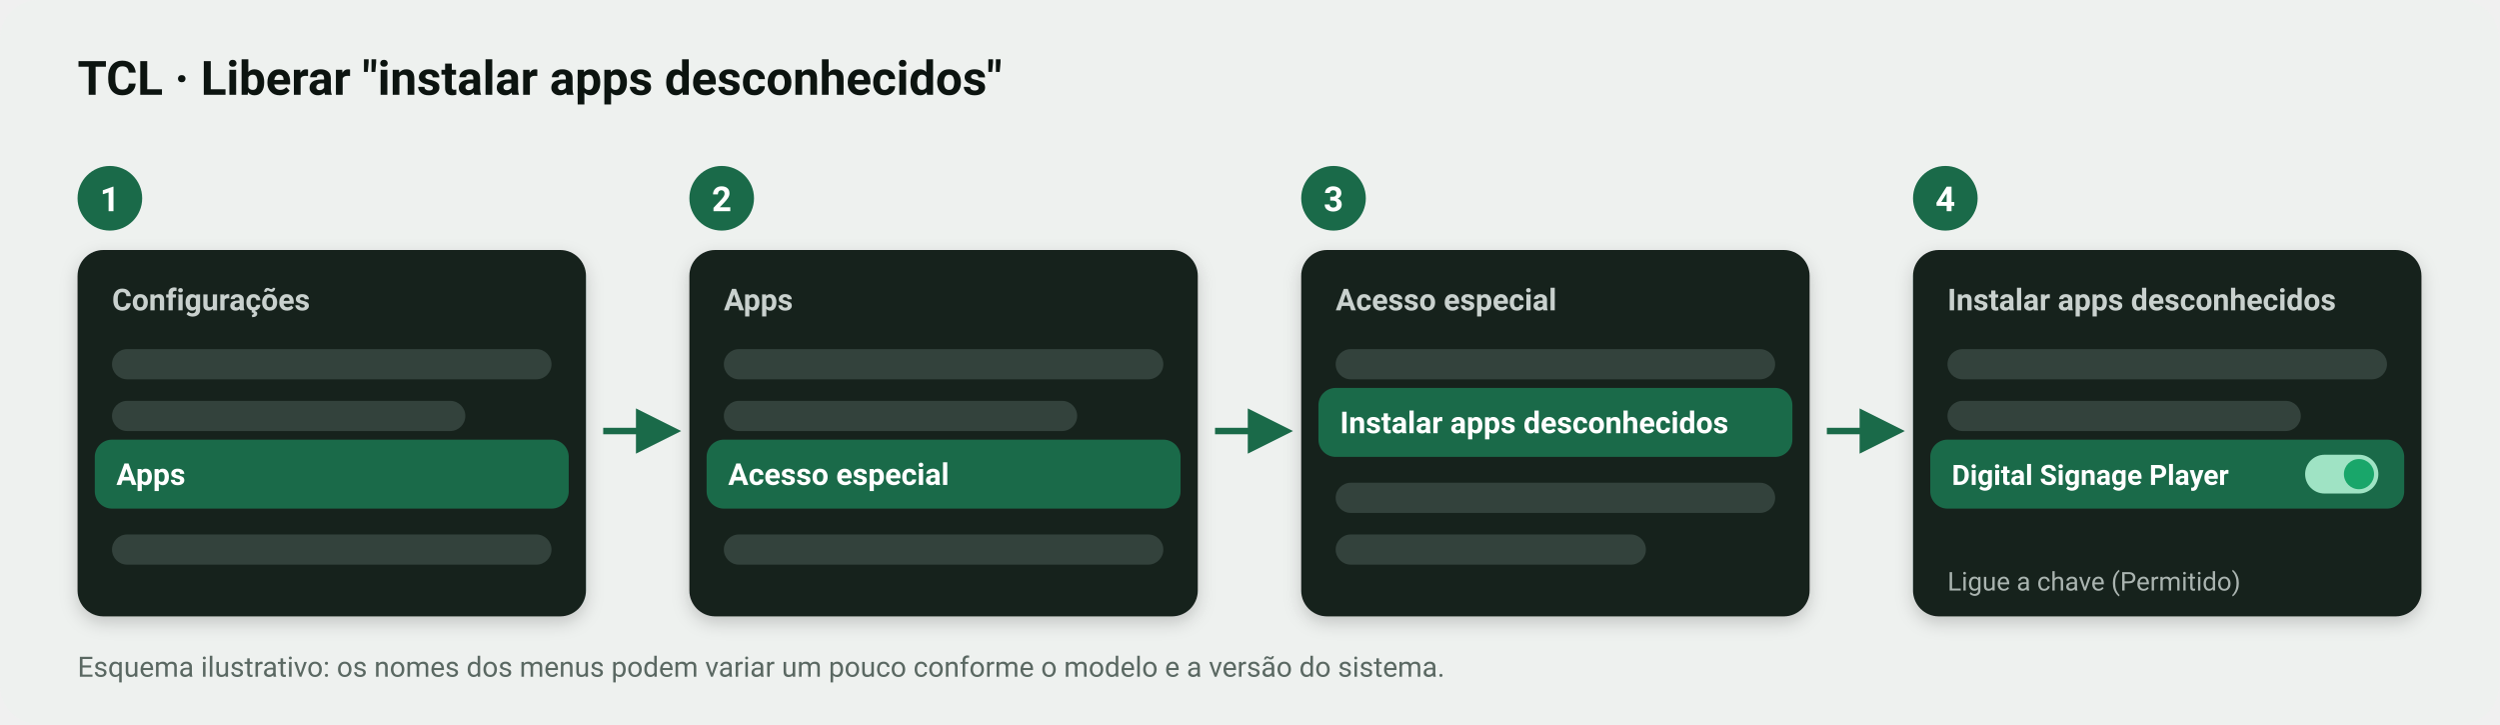
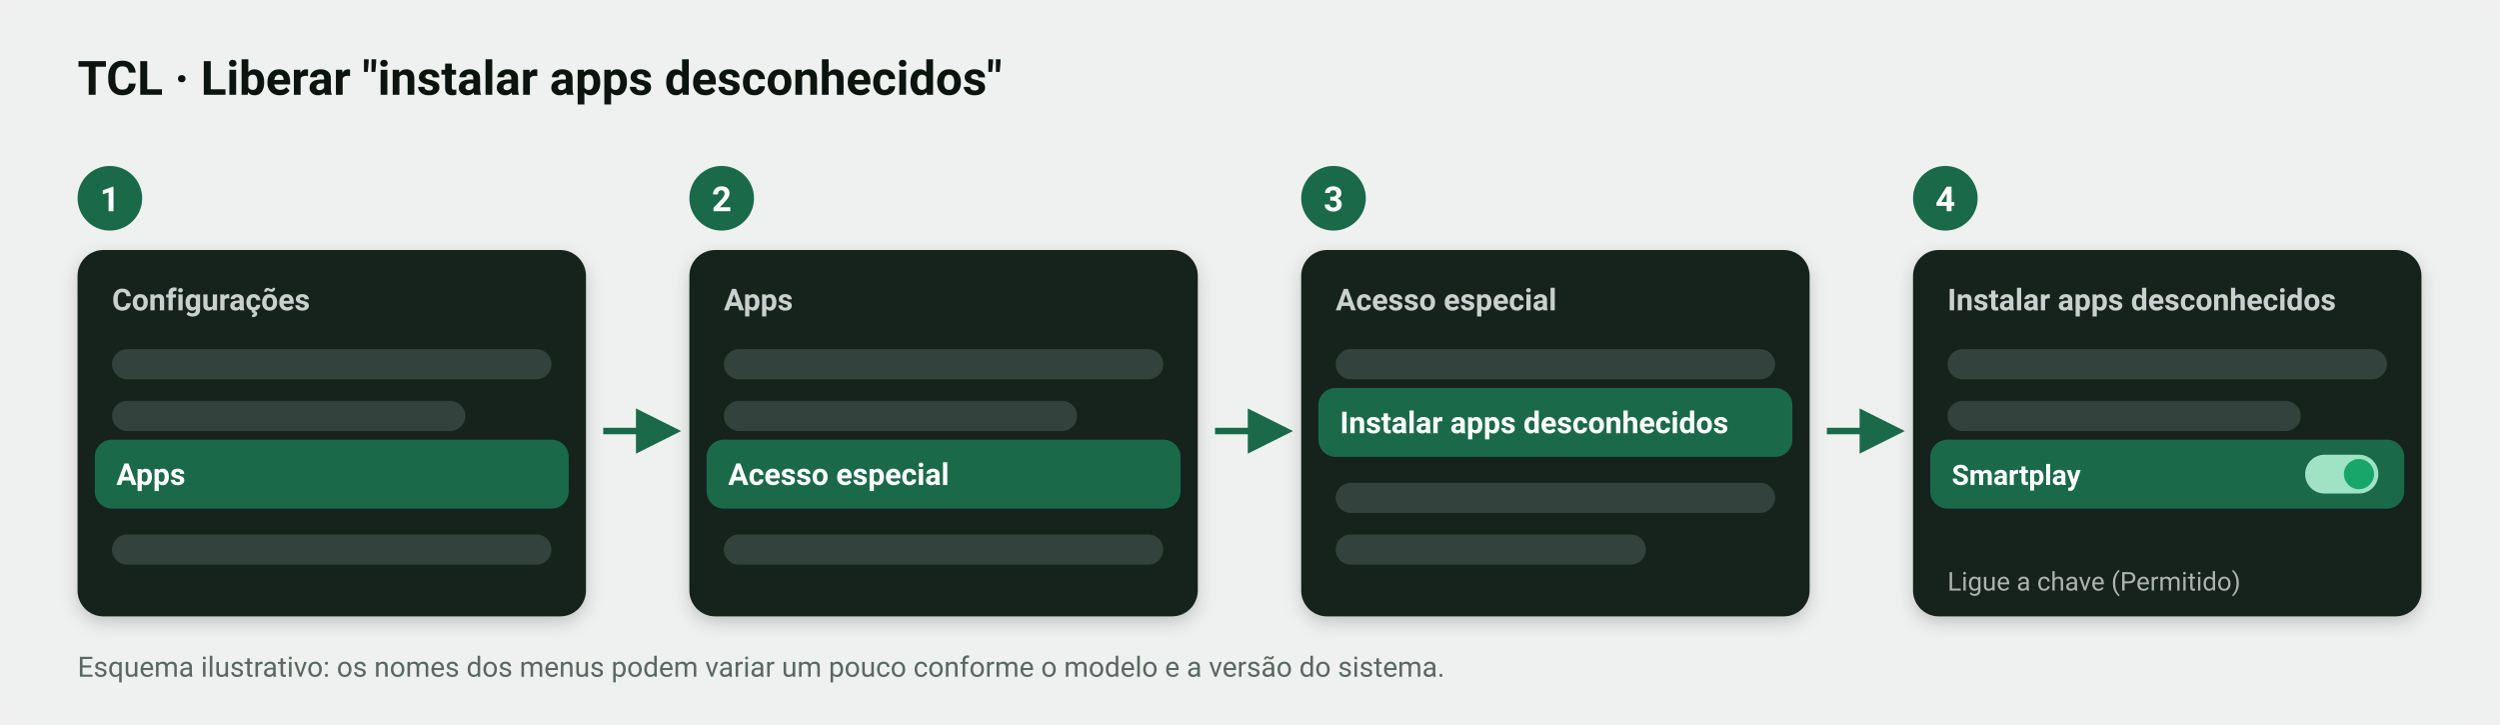
<svg xmlns="http://www.w3.org/2000/svg" viewBox="0 0 1160 336" width="1160" height="336" font-family="'Segoe UI', Roboto, 'Helvetica Neue', Arial, sans-serif">
  <defs>
    <marker id="arrow" viewBox="0 0 10 10" refX="8" refY="5" markerWidth="7" markerHeight="7" orient="auto-start-reverse">
      <path d="M0 0 L10 5 L0 10 z" fill="#1a6a49" />
    </marker>
    <filter id="shadow" x="-10%" y="-10%" width="130%" height="140%">
      <feDropShadow dx="0" dy="3" stdDeviation="4" flood-color="#06120d" flood-opacity=".18" />
    </filter>
  </defs>
  <rect width="1160" height="336" rx="18" fill="#eef1ef" />
  <text x="36" y="44" font-size="22" font-weight="700" fill="#0c1410" text-anchor="start">TCL · Liberar "instalar apps desconhecidos"</text>
  <circle cx="51" cy="92" r="15" fill="#1a6a49" />
  <text x="51" y="98" font-size="16" font-weight="700" fill="#ffffff" text-anchor="middle">1</text>
  <rect x="36" y="116" width="236" height="170" rx="12" fill="#16201c" filter="url(#shadow)" />
  <text x="52" y="144" font-size="14" font-weight="700" fill="#c9d1ce" text-anchor="start">Configurações</text>
  <rect x="52" y="162" width="204" height="14" rx="7" fill="#33423c" />
  <rect x="52" y="186" width="164" height="14" rx="7" fill="#33423c" />
  <rect x="44" y="204" width="220" height="32" rx="8" fill="#1a6a49" />
  <text x="54" y="225" font-size="14" font-weight="700" fill="#ffffff" text-anchor="start">Apps</text>
  <rect x="52" y="248" width="204" height="14" rx="7" fill="#33423c" />
  <line x1="280" y1="200" x2="312" y2="200" stroke="#1a6a49" stroke-width="3" marker-end="url(#arrow)" />
  <circle cx="335" cy="92" r="15" fill="#1a6a49" />
  <text x="335" y="98" font-size="16" font-weight="700" fill="#ffffff" text-anchor="middle">2</text>
  <rect x="320" y="116" width="236" height="170" rx="12" fill="#16201c" filter="url(#shadow)" />
  <text x="336" y="144" font-size="14" font-weight="700" fill="#c9d1ce" text-anchor="start">Apps</text>
  <rect x="336" y="162" width="204" height="14" rx="7" fill="#33423c" />
  <rect x="336" y="186" width="164" height="14" rx="7" fill="#33423c" />
  <rect x="328" y="204" width="220" height="32" rx="8" fill="#1a6a49" />
  <text x="338" y="225" font-size="14" font-weight="700" fill="#ffffff" text-anchor="start">Acesso especial</text>
  <rect x="336" y="248" width="204" height="14" rx="7" fill="#33423c" />
  <line x1="564" y1="200" x2="596" y2="200" stroke="#1a6a49" stroke-width="3" marker-end="url(#arrow)" />
  <circle cx="619" cy="92" r="15" fill="#1a6a49" />
  <text x="619" y="98" font-size="16" font-weight="700" fill="#ffffff" text-anchor="middle">3</text>
  <rect x="604" y="116" width="236" height="170" rx="12" fill="#16201c" filter="url(#shadow)" />
  <text x="620" y="144" font-size="14" font-weight="700" fill="#c9d1ce" text-anchor="start">Acesso especial</text>
  <rect x="620" y="162" width="204" height="14" rx="7" fill="#33423c" />
  <rect x="612" y="180" width="220" height="32" rx="8" fill="#1a6a49" />
  <text x="622" y="201" font-size="14" font-weight="700" fill="#ffffff" text-anchor="start">Instalar apps desconhecidos</text>
  <rect x="620" y="224" width="204" height="14" rx="7" fill="#33423c" />
  <rect x="620" y="248" width="144" height="14" rx="7" fill="#33423c" />
  <line x1="848" y1="200" x2="880" y2="200" stroke="#1a6a49" stroke-width="3" marker-end="url(#arrow)" />
  <circle cx="903" cy="92" r="15" fill="#1a6a49" />
  <text x="903" y="98" font-size="16" font-weight="700" fill="#ffffff" text-anchor="middle">4</text>
  <rect x="888" y="116" width="236" height="170" rx="12" fill="#16201c" filter="url(#shadow)" />
  <text x="904" y="144" font-size="14" font-weight="700" fill="#c9d1ce" text-anchor="start">Instalar apps desconhecidos</text>
  <rect x="904" y="162" width="204" height="14" rx="7" fill="#33423c" />
  <rect x="904" y="186" width="164" height="14" rx="7" fill="#33423c" />
  <rect x="896" y="204" width="220" height="32" rx="8" fill="#1a6a49" />
-   <text x="906" y="225" font-size="13" font-weight="700" fill="#ffffff" text-anchor="start">Digital Signage Player</text>
+   <text x="906" y="225" font-size="13" font-weight="700" fill="#ffffff" text-anchor="start">Smartplay</text>
  <rect x="1070" y="211" width="34" height="18" rx="9" fill="#9fe3c4" />
  <circle cx="1095" cy="220" r="7" fill="#19a66a" />
  <text x="904" y="274" font-size="12" font-weight="400" fill="#aab4b0" text-anchor="start">Ligue a chave (Permitido)</text>
  <text x="36" y="314" font-size="13" font-weight="400" fill="#5a6862" text-anchor="start">Esquema ilustrativo: os nomes dos menus podem variar um pouco conforme o modelo e a versão do sistema.</text>
</svg>
